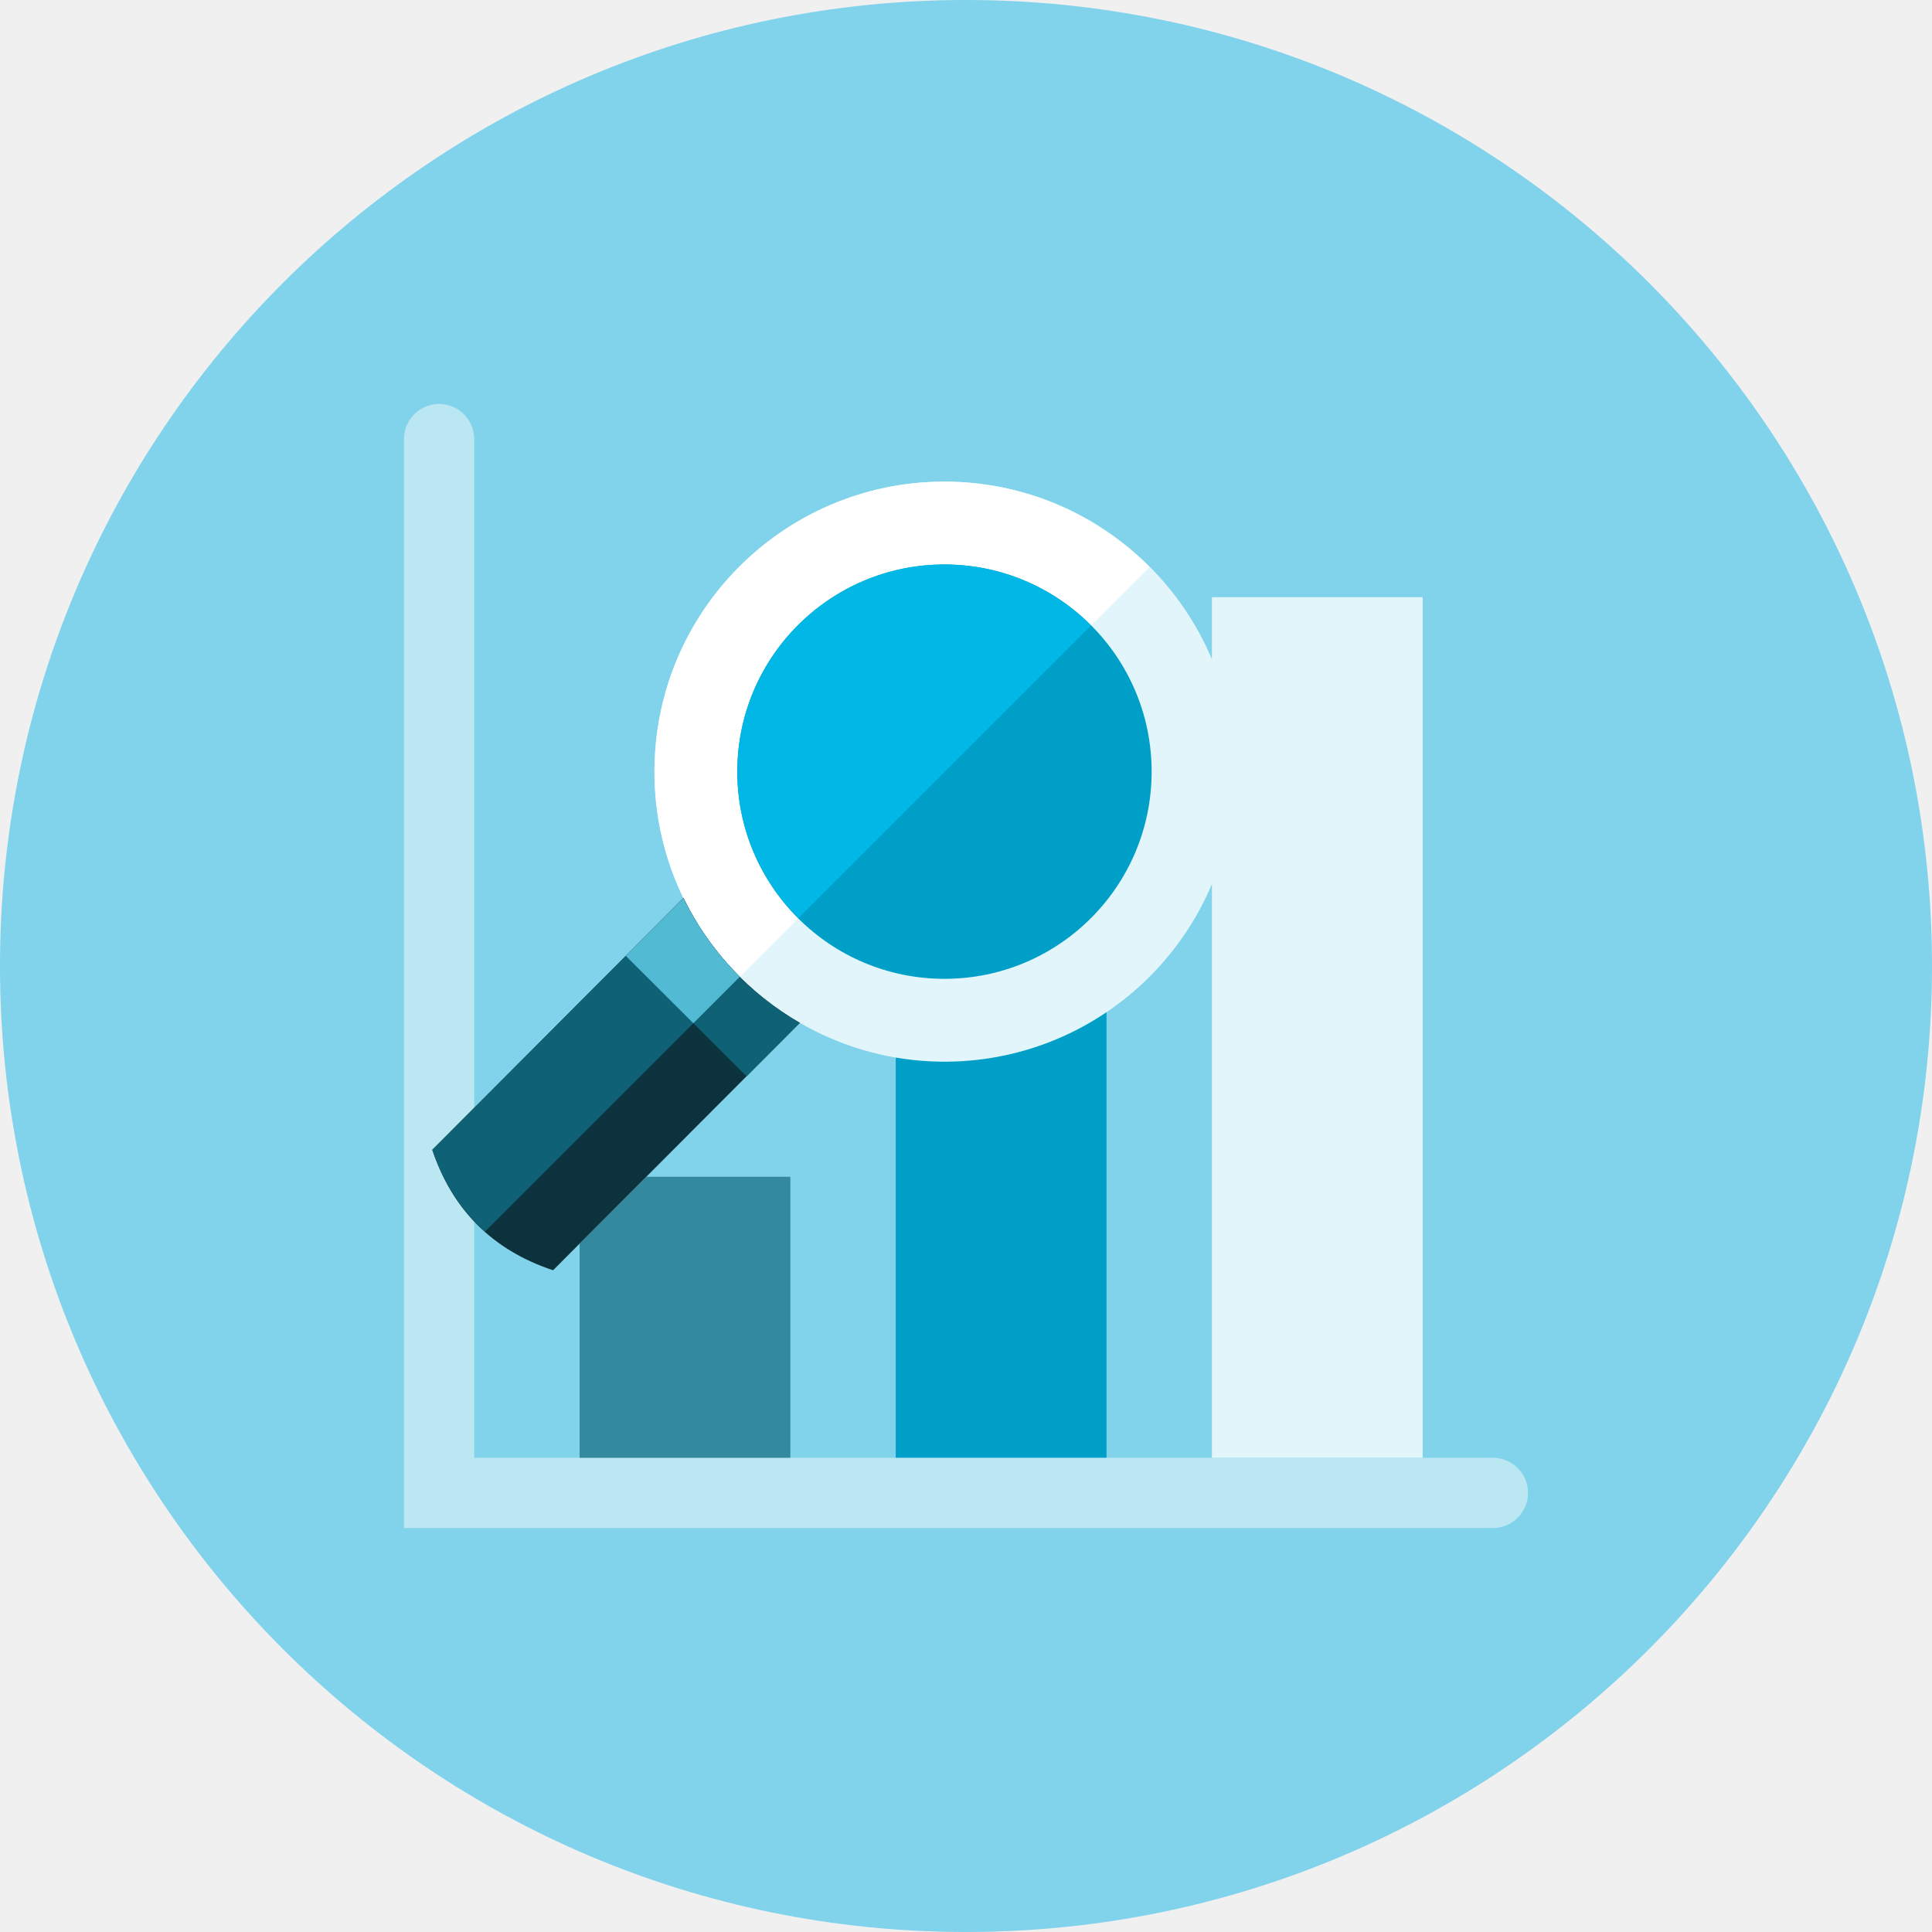
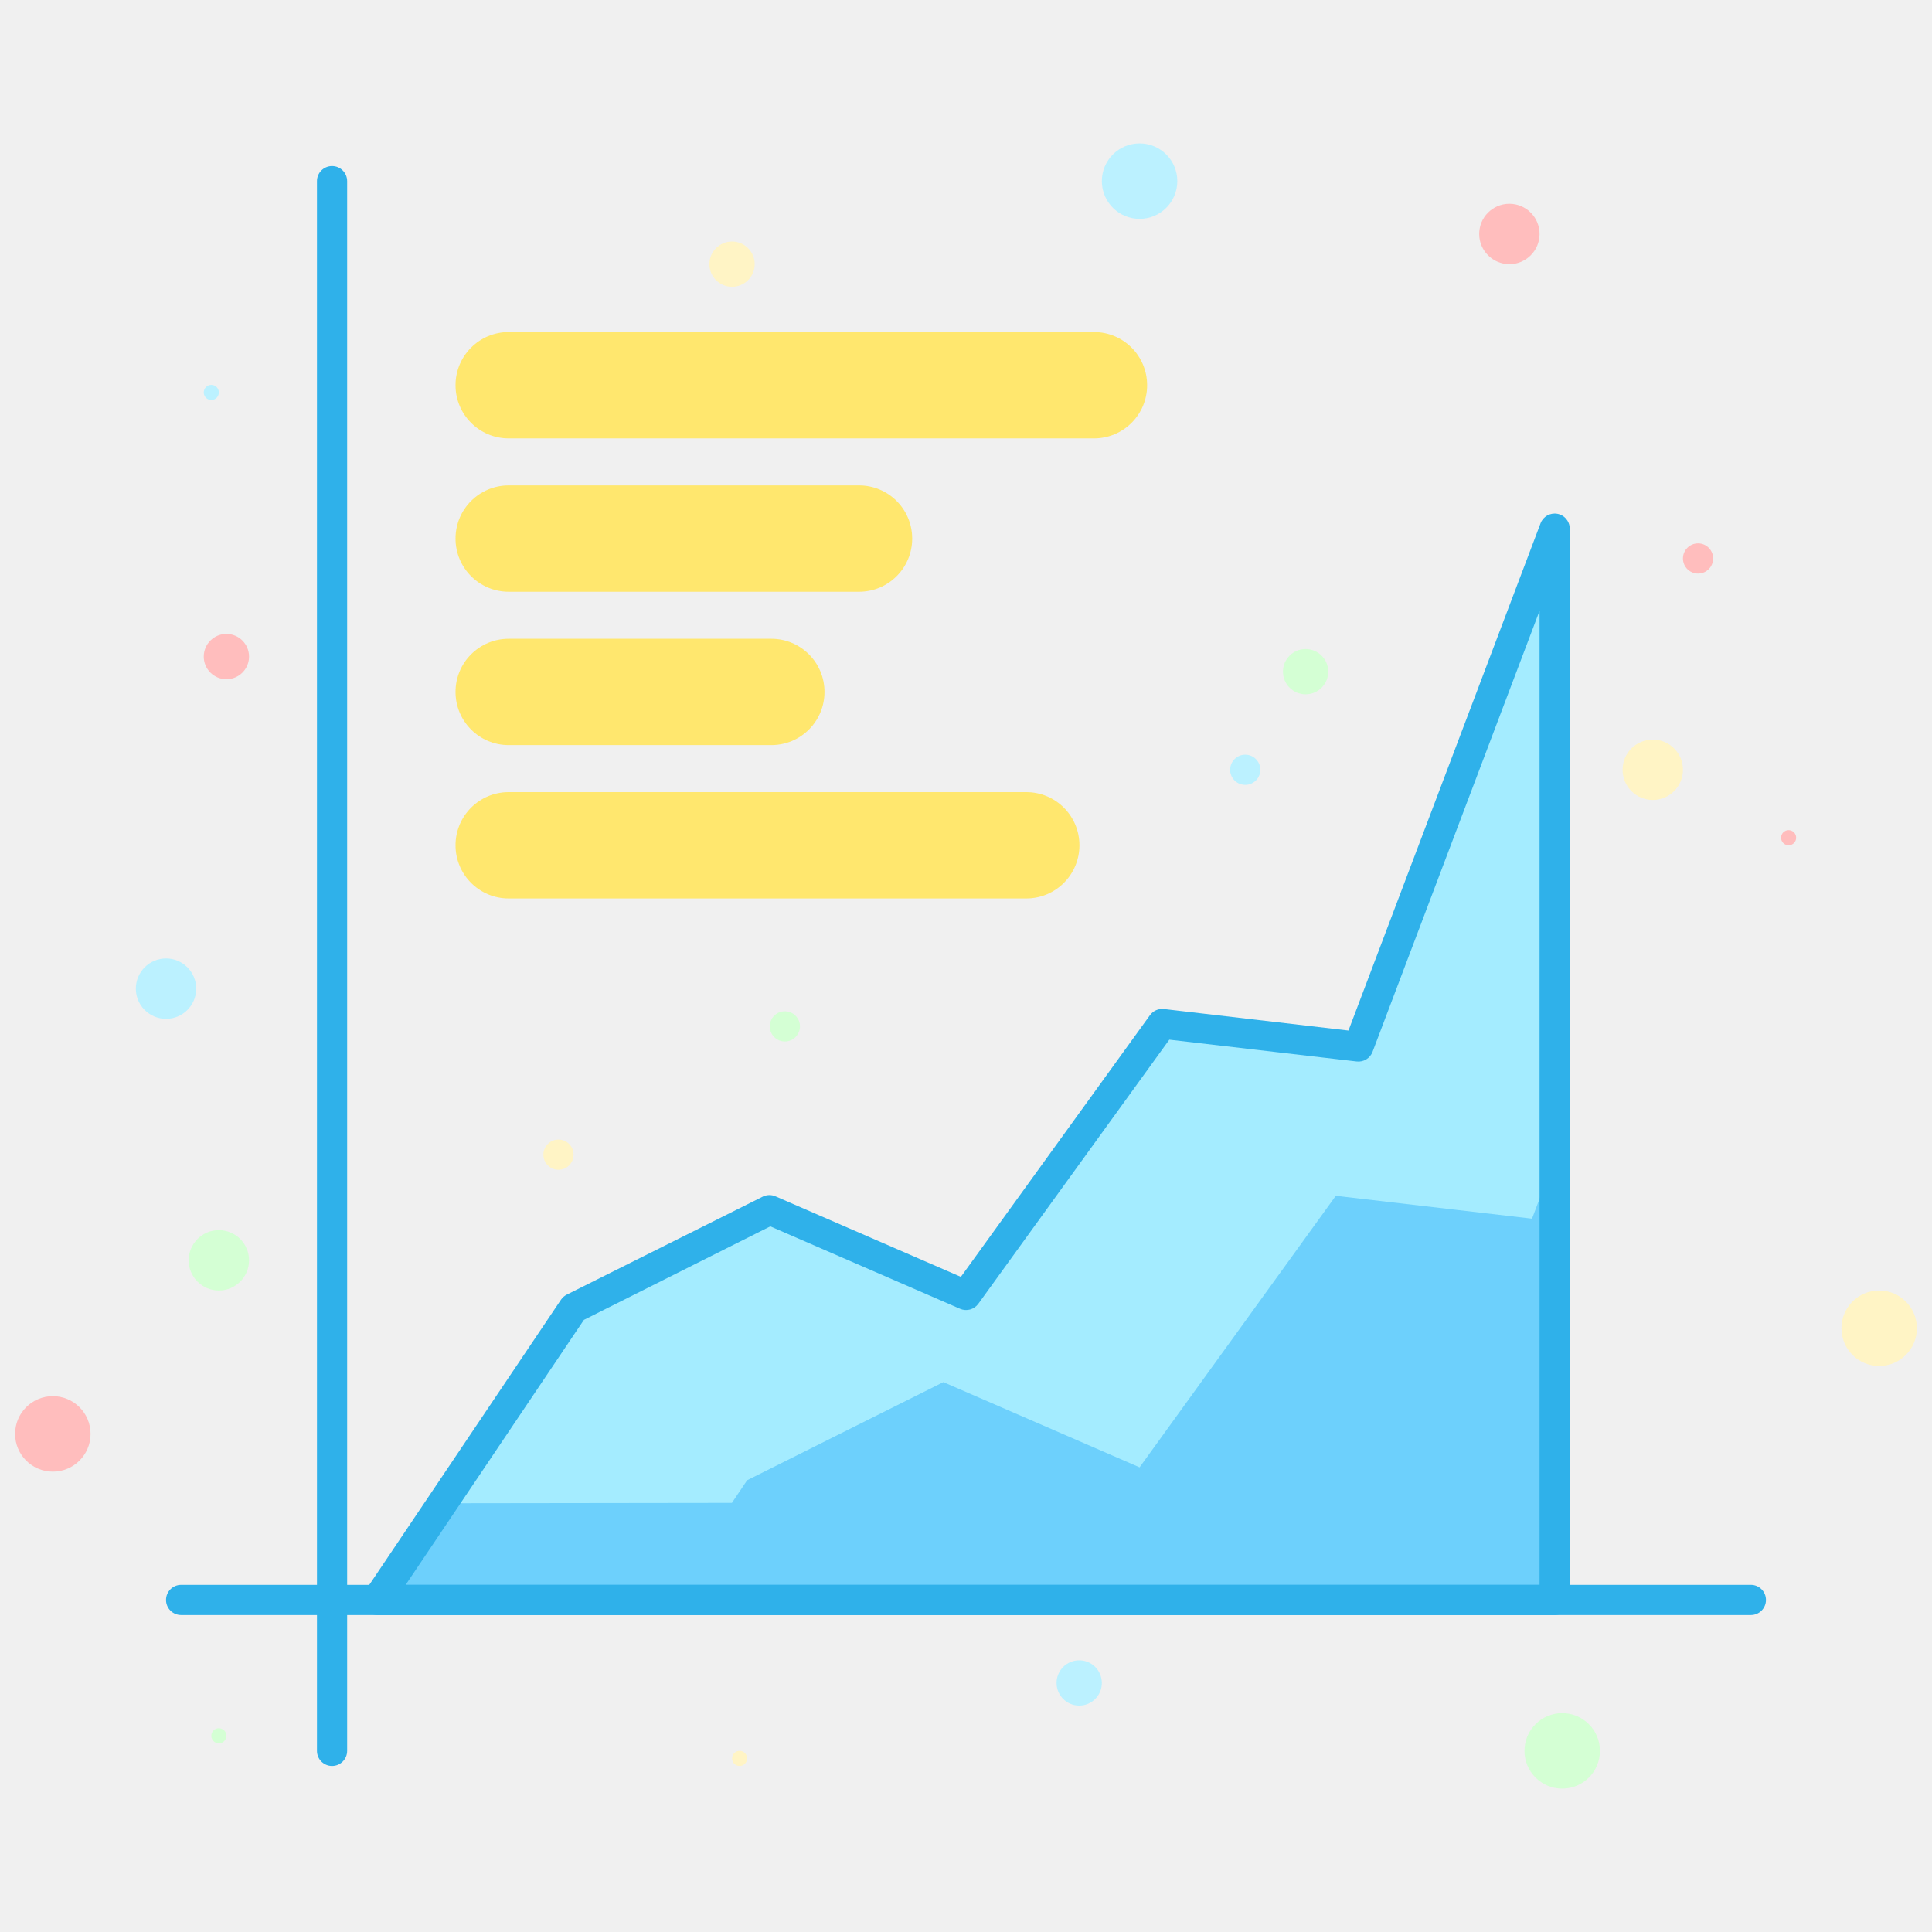
- <svg xmlns="http://www.w3.org/2000/svg" version="1.0" x="0px" y="0px" width="110px" height="110px" viewBox="0 0 110 110" style="enable-background:new 0 0 110 110;" xml:space="preserve">
-   <g id="Artboard" style="display:none;">
-     <rect x="-587.5" y="-42.5" style="display:inline;fill:#808080;stroke:#000000;stroke-miterlimit:10;" width="1371" height="326" />
-   </g>
-   <g id="R-Multicolor" style="display:none;">
-     <circle style="display:inline;fill:#25B7D3;" cx="55" cy="55" r="55" />
-     <g style="display:inline;">
-       <path style="fill:#F0F1F1;" d="M27,83V25c0-1.105-0.895-2-2-2s-2,0.895-2,2v62h62c1.105,0,2-0.895,2-2s-0.895-2-2-2H27z" />
-       <rect x="33" y="67" style="fill:#0484AB;" width="12" height="16" />
-       <rect x="51" y="56" style="fill:#0484AB;" width="12" height="27" />
-       <rect x="69" y="34" style="fill:#0484AB;" width="12" height="49" />
-       <path style="fill:#9CE5F4;" d="M70.271,44.665c0.403-9.111-6.655-16.824-15.766-17.227c-9.111-0.403-16.824,6.655-17.227,15.766    c-0.126,2.838,0.474,5.539,1.632,7.927L24.613,65.465c1.15,3.433,3.442,5.72,6.878,6.861l14.051-14.087    c2.22,1.28,4.765,2.072,7.502,2.193C62.155,60.834,69.868,53.776,70.271,44.665z" />
-       <path style="fill:#C9F2F8;" d="M54.505,27.438c-9.111-0.404-16.824,6.655-17.227,15.766c-0.126,2.837,0.474,5.539,1.632,7.927    L24.613,65.465c0.64,1.913,1.649,3.456,2.999,4.657L65.45,32.284C62.633,29.459,58.804,27.628,54.505,27.438z" />
-       <circle style="fill:#40C9E7;" cx="53.775" cy="43.934" r="11.795" />
-       <path style="fill:#6FDAF1;" d="M54.296,32.151c-6.508-0.288-12.017,4.754-12.305,11.261c-0.153,3.448,1.2,6.606,3.465,8.865    l16.661-16.662C60.105,33.596,57.369,32.287,54.296,32.151z" />
-       <path style="fill:#84462D;" d="M38.91,51.131L24.613,65.465c1.15,3.433,3.442,5.72,6.878,6.861l14.051-14.087    C42.674,56.584,40.354,54.106,38.91,51.131z" />
-       <path style="fill:#9C6144;" d="M38.91,51.131L24.613,65.465c0.64,1.913,1.649,3.456,2.999,4.657L42.124,55.61    C40.818,54.31,39.722,52.803,38.91,51.131z" />
-       <path style="fill:#F3B607;" d="M42.506,61.281l3.035-3.043c-2.868-1.654-5.188-4.132-6.631-7.107l-3.282,3.29L42.506,61.281z" />
-       <path style="fill:#FBE158;" d="M38.91,51.131l-3.282,3.29l3.847,3.838l2.648-2.648C40.818,54.31,39.722,52.803,38.91,51.131z" />
-     </g>
-   </g>
-   <g id="Multicolor" style="display:none;">
-     <g style="display:inline;">
-       <path style="fill:#F0F1F1;" d="M27,83V25c0-1.105-0.895-2-2-2s-2,0.895-2,2v62h62c1.105,0,2-0.895,2-2s-0.895-2-2-2H27z" />
-       <rect x="33" y="67" style="fill:#0484AB;" width="12" height="16" />
-       <rect x="51" y="56" style="fill:#0484AB;" width="12" height="27" />
-       <rect x="69" y="34" style="fill:#0484AB;" width="12" height="49" />
-       <path style="fill:#9CE5F4;" d="M70.271,44.665c0.403-9.111-6.655-16.824-15.766-17.227c-9.111-0.403-16.824,6.655-17.227,15.766    c-0.126,2.838,0.474,5.539,1.632,7.927L24.613,65.465c1.15,3.433,3.442,5.72,6.878,6.861l14.051-14.087    c2.22,1.28,4.765,2.072,7.502,2.193C62.155,60.834,69.868,53.776,70.271,44.665z" />
-       <path style="fill:#C9F2F8;" d="M54.505,27.438c-9.111-0.404-16.824,6.655-17.227,15.766c-0.126,2.837,0.474,5.539,1.632,7.927    L24.613,65.465c0.64,1.913,1.649,3.456,2.999,4.657L65.45,32.284C62.633,29.459,58.804,27.628,54.505,27.438z" />
-       <circle style="fill:#40C9E7;" cx="53.775" cy="43.934" r="11.795" />
-       <path style="fill:#6FDAF1;" d="M54.296,32.151c-6.508-0.288-12.017,4.754-12.305,11.261c-0.153,3.448,1.2,6.606,3.465,8.865    l16.661-16.662C60.105,33.596,57.369,32.287,54.296,32.151z" />
-       <path style="fill:#84462D;" d="M38.91,51.131L24.613,65.465c1.15,3.433,3.442,5.72,6.878,6.861l14.051-14.087    C42.674,56.584,40.354,54.106,38.91,51.131z" />
-       <path style="fill:#9C6144;" d="M38.91,51.131L24.613,65.465c0.64,1.913,1.649,3.456,2.999,4.657L42.124,55.61    C40.818,54.31,39.722,52.803,38.91,51.131z" />
-       <path style="fill:#F3B607;" d="M42.506,61.281l3.035-3.043c-2.868-1.654-5.188-4.132-6.631-7.107l-3.282,3.29L42.506,61.281z" />
-       <path style="fill:#FBE158;" d="M38.91,51.131l-3.282,3.29l3.847,3.838l2.648-2.648C40.818,54.31,39.722,52.803,38.91,51.131z" />
-     </g>
-   </g>
-   <g id="Blue" style="display:none;">
-     <g style="display:inline;">
-       <g>
-         <rect x="51" y="57" style="fill:#009FC7;" width="12" height="27" />
-       </g>
-       <g>
-         <path style="fill:#BBE7F2;" d="M27,83V25c0-1.104-0.895-2-2-2c-1.104,0-2,0.896-2,2v62h62c1.104,0,2-0.896,2-2s-0.896-2-2-2H27z" />
-       </g>
-       <g>
-         <rect x="33" y="67" style="fill:#33899E;" width="12" height="16" />
-       </g>
-       <g>
-         <rect x="69" y="34" style="fill:#E1F5FA;" width="12" height="49" />
-       </g>
-       <g>
-         <path style="fill:#E1F5FA;" d="M70.271,44.665c0.403-9.111-6.655-16.824-15.767-17.227c-9.11-0.404-16.823,6.655-17.227,15.766     c-0.126,2.837,0.474,5.539,1.632,7.927L24.612,65.465c1.15,3.433,3.442,5.72,6.878,6.861l14.051-14.087     c2.22,1.28,4.765,2.072,7.502,2.193C62.155,60.834,69.868,53.776,70.271,44.665z" />
-       </g>
-       <g>
-         <path style="fill:#FFFFFF;" d="M54.505,27.438c-9.11-0.403-16.823,6.655-17.227,15.767c-0.126,2.837,0.474,5.539,1.632,7.927     L24.612,65.465c0.641,1.913,1.649,3.456,3,4.657L65.45,32.284C62.633,29.459,58.805,27.628,54.505,27.438z" />
-       </g>
-       <g>
-         <circle style="fill:#009FC7;" cx="53.774" cy="43.935" r="11.795" />
-       </g>
-       <g>
-         <path style="fill:#00B7E5;" d="M54.296,32.151c-6.508-0.289-12.017,4.753-12.305,11.261c-0.152,3.448,1.2,6.606,3.465,8.865     l16.662-16.662C60.105,33.597,57.369,32.287,54.296,32.151z" />
-       </g>
-       <g>
-         <path style="fill:#0C333D;" d="M38.91,51.131L24.612,65.465c1.15,3.433,3.442,5.72,6.878,6.861l14.051-14.087     C42.674,56.584,40.354,54.106,38.91,51.131z" />
-       </g>
-       <g>
-         <path style="fill:#0F6175;" d="M38.91,51.131L24.612,65.465c0.641,1.913,1.649,3.456,3,4.657L42.124,55.61     C40.817,54.311,39.722,52.803,38.91,51.131z" />
-       </g>
-       <g>
-         <path style="fill:#0F6175;" d="M42.507,61.281l3.035-3.043c-2.868-1.654-5.188-4.132-6.631-7.107l-3.282,3.29L42.507,61.281z" />
-       </g>
-       <g>
-         <path style="fill:#53BAD4;" d="M38.91,51.131l-3.282,3.29l3.847,3.837l2.648-2.648C40.817,54.311,39.722,52.803,38.91,51.131z" />
-       </g>
-     </g>
-   </g>
-   <g id="R-Blue">
-     <g>
-       <circle style="fill:#81D2EB;" cx="55" cy="55" r="55" />
-     </g>
-     <g>
-       <g>
-         <rect x="51" y="57" style="fill:#009FC7;" width="12" height="27" />
-       </g>
-       <g>
-         <path style="fill:#BBE7F2;" d="M27,83V25c0-1.104-0.895-2-2-2c-1.104,0-2,0.896-2,2v62h62c1.104,0,2-0.896,2-2s-0.896-2-2-2H27z" />
-       </g>
-       <g>
-         <rect x="33" y="67" style="fill:#33899E;" width="12" height="16" />
-       </g>
-       <g>
-         <rect x="69" y="34" style="fill:#E1F5FA;" width="12" height="49" />
-       </g>
-       <g>
-         <path style="fill:#E1F5FA;" d="M70.271,44.665c0.403-9.111-6.655-16.824-15.767-17.227c-9.11-0.404-16.823,6.655-17.227,15.766     c-0.126,2.837,0.474,5.539,1.632,7.927L24.612,65.465c1.15,3.433,3.442,5.72,6.878,6.861l14.051-14.087     c2.22,1.28,4.765,2.072,7.502,2.193C62.155,60.834,69.868,53.776,70.271,44.665z" />
-       </g>
-       <g>
-         <path style="fill:#FFFFFF;" d="M54.505,27.438c-9.11-0.403-16.823,6.655-17.227,15.767c-0.126,2.837,0.474,5.539,1.632,7.927     L24.612,65.465c0.641,1.913,1.649,3.456,3,4.657L65.45,32.284C62.633,29.459,58.805,27.628,54.505,27.438z" />
-       </g>
-       <g>
-         <circle style="fill:#009FC7;" cx="53.774" cy="43.935" r="11.795" />
-       </g>
-       <g>
-         <path style="fill:#00B7E5;" d="M54.296,32.151c-6.508-0.289-12.017,4.753-12.305,11.261c-0.152,3.448,1.2,6.606,3.465,8.865     l16.662-16.662C60.105,33.597,57.369,32.287,54.296,32.151z" />
-       </g>
-       <g>
-         <path style="fill:#0C333D;" d="M38.91,51.131L24.612,65.465c1.15,3.433,3.442,5.72,6.878,6.861l14.051-14.087     C42.674,56.584,40.354,54.106,38.91,51.131z" />
-       </g>
-       <g>
-         <path style="fill:#0F6175;" d="M38.91,51.131L24.612,65.465c0.641,1.913,1.649,3.456,3,4.657L42.124,55.61     C40.817,54.311,39.722,52.803,38.91,51.131z" />
-       </g>
-       <g>
-         <path style="fill:#0F6175;" d="M42.507,61.281l3.035-3.043c-2.868-1.654-5.188-4.132-6.631-7.107l-3.282,3.29L42.507,61.281z" />
-       </g>
-       <g>
-         <path style="fill:#53BAD4;" d="M38.91,51.131l-3.282,3.29l3.847,3.837l2.648-2.648C40.817,54.311,39.722,52.803,38.91,51.131z" />
-       </g>
-     </g>
-   </g>
-   <g id="Green" style="display:none;">
-     <g style="display:inline;">
-       <g>
-         <rect x="51" y="57" style="fill:#00B8A5;" width="12" height="27" />
-       </g>
-       <g>
-         <path style="fill:#AAF0E9;" d="M27,83V25c0-1.104-0.895-2-2-2c-1.104,0-2,0.896-2,2v62h62c1.104,0,2-0.896,2-2s-0.896-2-2-2H27z" />
-       </g>
-       <g>
-         <rect x="33" y="67" style="fill:#3E948B;" width="12" height="16" />
-       </g>
-       <g>
-         <rect x="69" y="34" style="fill:#D7FCF9;" width="12" height="49" />
-       </g>
-       <g>
-         <path style="fill:#D7FCF9;" d="M70.271,44.665c0.403-9.111-6.655-16.824-15.767-17.227c-9.11-0.404-16.823,6.655-17.227,15.766     c-0.126,2.837,0.474,5.539,1.632,7.927L24.612,65.465c1.15,3.433,3.442,5.72,6.878,6.861l14.051-14.087     c2.22,1.28,4.765,2.072,7.502,2.193C62.155,60.834,69.868,53.776,70.271,44.665z" />
-       </g>
-       <g>
-         <path style="fill:#FFFFFF;" d="M54.505,27.438c-9.11-0.403-16.823,6.655-17.227,15.767c-0.126,2.837,0.474,5.539,1.632,7.927     L24.612,65.465c0.641,1.913,1.649,3.456,3,4.657L65.45,32.284C62.633,29.459,58.805,27.628,54.505,27.438z" />
-       </g>
-       <g>
-         <circle style="fill:#00B8A5;" cx="53.774" cy="43.935" r="11.795" />
-       </g>
-       <g>
-         <path style="fill:#00D6C1;" d="M54.296,32.151c-6.508-0.289-12.017,4.753-12.305,11.261c-0.152,3.448,1.2,6.606,3.465,8.865     l16.662-16.662C60.105,33.597,57.369,32.287,54.296,32.151z" />
-       </g>
-       <g>
-         <path style="fill:#0A3631;" d="M38.91,51.131L24.612,65.465c1.15,3.433,3.442,5.72,6.878,6.861l14.051-14.087     C42.674,56.584,40.354,54.106,38.91,51.131z" />
-       </g>
-       <g>
-         <path style="fill:#14635B;" d="M38.91,51.131L24.612,65.465c0.641,1.913,1.649,3.456,3,4.657L42.124,55.61     C40.817,54.311,39.722,52.803,38.91,51.131z" />
-       </g>
-       <g>
-         <path style="fill:#14635B;" d="M42.507,61.281l3.035-3.043c-2.868-1.654-5.188-4.132-6.631-7.107l-3.282,3.29L42.507,61.281z" />
-       </g>
-       <g>
-         <path style="fill:#5DCFC3;" d="M38.91,51.131l-3.282,3.29l3.847,3.837l2.648-2.648C40.817,54.311,39.722,52.803,38.91,51.131z" />
-       </g>
-     </g>
-   </g>
-   <g id="R-Green" style="display:none;">
-     <g style="display:inline;">
-       <circle style="fill:#87E0C8;" cx="55" cy="55" r="55" />
-     </g>
-     <g style="display:inline;">
-       <g>
-         <rect x="51" y="57" style="fill:#00B8A5;" width="12" height="27" />
-       </g>
-       <g>
-         <path style="fill:#AAF0E9;" d="M27,83V25c0-1.104-0.896-2-2-2s-2,0.896-2,2v62h62c1.104,0,2-0.896,2-2s-0.896-2-2-2H27z" />
-       </g>
-       <g>
-         <rect x="33" y="67" style="fill:#3E948B;" width="12" height="16" />
-       </g>
-       <g>
-         <rect x="69" y="34" style="fill:#D7FCF9;" width="12" height="49" />
-       </g>
-       <g>
-         <path style="fill:#D7FCF9;" d="M70.271,44.665c0.403-9.111-6.655-16.824-15.767-17.227c-9.11-0.404-16.823,6.655-17.227,15.766     c-0.126,2.837,0.474,5.539,1.632,7.927L24.612,65.465c1.15,3.433,3.442,5.72,6.878,6.861l14.051-14.087     c2.22,1.28,4.765,2.072,7.502,2.193C62.155,60.834,69.868,53.776,70.271,44.665z" />
-       </g>
-       <g>
-         <path style="fill:#FFFFFF;" d="M54.505,27.438c-9.11-0.403-16.823,6.655-17.227,15.767c-0.126,2.837,0.474,5.539,1.632,7.927     L24.612,65.465c0.641,1.913,1.649,3.456,2.999,4.657L65.45,32.284C62.633,29.459,58.805,27.628,54.505,27.438z" />
-       </g>
-       <g>
-         <circle style="fill:#00B8A5;" cx="53.774" cy="43.935" r="11.795" />
-       </g>
-       <g>
-         <path style="fill:#00D6C1;" d="M54.296,32.151c-6.508-0.289-12.017,4.753-12.305,11.261c-0.152,3.448,1.2,6.606,3.465,8.865     l16.662-16.662C60.105,33.597,57.369,32.287,54.296,32.151z" />
-       </g>
-       <g>
-         <path style="fill:#0A3631;" d="M38.91,51.131L24.612,65.465c1.15,3.433,3.442,5.72,6.878,6.861l14.051-14.087     C42.674,56.584,40.354,54.106,38.91,51.131z" />
-       </g>
-       <g>
-         <path style="fill:#14635B;" d="M38.91,51.131L24.612,65.465c0.641,1.913,1.649,3.456,2.999,4.657L42.124,55.61     C40.817,54.311,39.722,52.803,38.91,51.131z" />
-       </g>
-       <g>
-         <path style="fill:#14635B;" d="M42.507,61.281l3.035-3.043c-2.868-1.654-5.188-4.132-6.631-7.107l-3.282,3.29L42.507,61.281z" />
-       </g>
-       <g>
-         <path style="fill:#5DCFC3;" d="M38.91,51.131l-3.282,3.29l3.847,3.837l2.648-2.648C40.817,54.311,39.722,52.803,38.91,51.131z" />
-       </g>
-     </g>
-   </g>
-   <g id="Red" style="display:none;">
-     <g style="display:inline;">
-       <g>
-         <rect x="51" y="57" style="fill:#E54B44;" width="12" height="27" />
-       </g>
-       <g>
-         <path style="fill:#FFD7D4;" d="M27,83V25c0-1.104-0.896-2-2-2s-2,0.896-2,2v62h62c1.104,0,2-0.896,2-2s-0.896-2-2-2H27z" />
-       </g>
-       <g>
-         <rect x="33" y="67" style="fill:#B84E44;" width="12" height="16" />
-       </g>
-       <g>
-         <rect x="69" y="34" style="fill:#FFEFED;" width="12" height="49" />
-       </g>
-       <g>
-         <path style="fill:#FFEFED;" d="M70.271,44.665c0.403-9.111-6.655-16.824-15.767-17.227c-9.11-0.404-16.823,6.655-17.227,15.766     c-0.126,2.837,0.474,5.539,1.632,7.927L24.612,65.465c1.15,3.433,3.442,5.72,6.878,6.861l14.051-14.087     c2.22,1.28,4.765,2.072,7.502,2.193C62.155,60.834,69.868,53.776,70.271,44.665z" />
-       </g>
-       <g>
-         <path style="fill:#FFFFFF;" d="M54.505,27.438c-9.11-0.403-16.823,6.655-17.227,15.767c-0.126,2.837,0.474,5.539,1.632,7.927     L24.612,65.465c0.641,1.913,1.649,3.456,2.999,4.657L65.45,32.284C62.633,29.459,58.805,27.628,54.505,27.438z" />
-       </g>
-       <g>
-         <circle style="fill:#E54B44;" cx="53.774" cy="43.935" r="11.795" />
-       </g>
-       <g>
-         <path style="fill:#FF6C5E;" d="M54.296,32.151c-6.508-0.289-12.017,4.753-12.305,11.261c-0.152,3.448,1.2,6.606,3.465,8.865     l16.662-16.662C60.105,33.597,57.369,32.287,54.296,32.151z" />
-       </g>
-       <g>
-         <path style="fill:#4A1410;" d="M38.91,51.131L24.612,65.465c1.15,3.433,3.442,5.72,6.878,6.861l14.051-14.087     C42.674,56.584,40.354,54.106,38.91,51.131z" />
-       </g>
-       <g>
-         <path style="fill:#7D261E;" d="M38.91,51.131L24.612,65.465c0.641,1.913,1.649,3.456,2.999,4.657L42.124,55.61     C40.817,54.311,39.722,52.803,38.91,51.131z" />
-       </g>
-       <g>
-         <path style="fill:#7D261E;" d="M42.507,61.281l3.035-3.043c-2.868-1.654-5.188-4.132-6.631-7.107l-3.282,3.29L42.507,61.281z" />
-       </g>
-       <g>
-         <path style="fill:#E8A099;" d="M38.91,51.131l-3.282,3.29l3.847,3.837l2.648-2.648C40.817,54.311,39.722,52.803,38.91,51.131z" />
-       </g>
-     </g>
-   </g>
-   <g id="R-Red" style="display:none;">
-     <g style="display:inline;">
-       <circle style="fill:#FABBAF;" cx="55" cy="55" r="55" />
-     </g>
-     <g style="display:inline;">
-       <g>
-         <rect x="51" y="57" style="fill:#E54B44;" width="12" height="27" />
-       </g>
-       <g>
-         <path style="fill:#FFD7D4;" d="M27,83V25c0-1.104-0.895-2-2-2c-1.104,0-2,0.896-2,2v62h62c1.104,0,2-0.896,2-2s-0.896-2-2-2H27z" />
-       </g>
-       <g>
-         <rect x="33" y="67" style="fill:#B84E44;" width="12" height="16" />
-       </g>
-       <g>
-         <rect x="69" y="34" style="fill:#FFEFED;" width="12" height="49" />
-       </g>
-       <g>
-         <path style="fill:#FFEFED;" d="M70.271,44.665c0.403-9.111-6.655-16.824-15.767-17.227c-9.11-0.404-16.823,6.655-17.227,15.766     c-0.126,2.837,0.474,5.539,1.632,7.927L24.612,65.465c1.15,3.433,3.442,5.72,6.878,6.861l14.051-14.087     c2.22,1.28,4.765,2.072,7.502,2.193C62.155,60.834,69.868,53.776,70.271,44.665z" />
-       </g>
-       <g>
-         <path style="fill:#FFFFFF;" d="M54.505,27.438c-9.11-0.403-16.823,6.655-17.227,15.767c-0.126,2.837,0.474,5.539,1.632,7.927     L24.612,65.465c0.641,1.913,1.649,3.456,3,4.657L65.45,32.284C62.633,29.459,58.805,27.628,54.505,27.438z" />
-       </g>
-       <g>
-         <circle style="fill:#E54B44;" cx="53.774" cy="43.935" r="11.795" />
-       </g>
-       <g>
-         <path style="fill:#FF6C5E;" d="M54.296,32.151c-6.508-0.289-12.017,4.753-12.305,11.261c-0.152,3.448,1.2,6.606,3.465,8.865     l16.662-16.662C60.105,33.597,57.369,32.287,54.296,32.151z" />
-       </g>
-       <g>
-         <path style="fill:#4A1410;" d="M38.91,51.131L24.612,65.465c1.15,3.433,3.442,5.72,6.878,6.861l14.051-14.087     C42.674,56.584,40.354,54.106,38.91,51.131z" />
-       </g>
-       <g>
-         <path style="fill:#7D261E;" d="M38.91,51.131L24.612,65.465c0.641,1.913,1.649,3.456,3,4.657L42.124,55.61     C40.817,54.311,39.722,52.803,38.91,51.131z" />
-       </g>
-       <g>
-         <path style="fill:#7D261E;" d="M42.507,61.281l3.035-3.043c-2.868-1.654-5.188-4.132-6.631-7.107l-3.282,3.29L42.507,61.281z" />
-       </g>
-       <g>
-         <path style="fill:#E8A099;" d="M38.91,51.131l-3.282,3.29l3.847,3.837l2.648-2.648C40.817,54.311,39.722,52.803,38.91,51.131z" />
-       </g>
-     </g>
-   </g>
-   <g id="Yellow" style="display:none;">
-     <g style="display:inline;">
-       <g>
-         <rect x="51" y="57" style="fill:#FA9200;" width="12" height="27" />
-       </g>
-       <g>
-         <path style="fill:#FFE9A1;" d="M27,83V25c0-1.104-0.895-2-2-2c-1.104,0-2,0.896-2,2v62h62c1.104,0,2-0.896,2-2s-0.896-2-2-2H27z" />
-       </g>
-       <g>
-         <rect x="33" y="67" style="fill:#947615;" width="12" height="16" />
-       </g>
-       <g>
-         <rect x="69" y="34" style="fill:#FFF5D9;" width="12" height="49" />
-       </g>
-       <g>
-         <path style="fill:#FFF5D9;" d="M70.271,44.665c0.403-9.111-6.655-16.824-15.767-17.227c-9.11-0.404-16.823,6.655-17.227,15.766     c-0.126,2.837,0.474,5.539,1.632,7.927L24.612,65.465c1.15,3.433,3.442,5.72,6.878,6.861l14.051-14.087     c2.22,1.28,4.765,2.072,7.502,2.193C62.155,60.834,69.868,53.776,70.271,44.665z" />
-       </g>
-       <g>
-         <path style="fill:#FFFFFF;" d="M54.505,27.438c-9.11-0.403-16.823,6.655-17.227,15.767c-0.126,2.837,0.474,5.539,1.632,7.927     L24.612,65.465c0.641,1.913,1.649,3.456,3,4.657L65.45,32.284C62.633,29.459,58.805,27.628,54.505,27.438z" />
-       </g>
-       <g>
-         <circle style="fill:#FA9200;" cx="53.774" cy="43.935" r="11.795" />
-       </g>
-       <g>
-         <path style="fill:#FFAA00;" d="M54.296,32.151c-6.508-0.289-12.017,4.753-12.305,11.261c-0.152,3.448,1.2,6.606,3.465,8.865     l16.662-16.662C60.105,33.597,57.369,32.287,54.296,32.151z" />
-       </g>
-       <g>
-         <path style="fill:#3D320C;" d="M38.91,51.131L24.612,65.465c1.15,3.433,3.442,5.72,6.878,6.861l14.051-14.087     C42.674,56.584,40.354,54.106,38.91,51.131z" />
-       </g>
-       <g>
-         <path style="fill:#66510D;" d="M38.91,51.131L24.612,65.465c0.641,1.913,1.649,3.456,3,4.657L42.124,55.61     C40.817,54.311,39.722,52.803,38.91,51.131z" />
-       </g>
-       <g>
-         <path style="fill:#66510D;" d="M42.507,61.281l3.035-3.043c-2.868-1.654-5.188-4.132-6.631-7.107l-3.282,3.29L42.507,61.281z" />
-       </g>
-       <g>
-         <path style="fill:#F5C43D;" d="M38.91,51.131l-3.282,3.29l3.847,3.837l2.648-2.648C40.817,54.311,39.722,52.803,38.91,51.131z" />
-       </g>
-     </g>
-   </g>
-   <g id="R-Yellow" style="display:none;">
-     <g style="display:inline;">
-       <circle style="fill:#FFD75E;" cx="55" cy="55" r="55" />
-     </g>
-     <g style="display:inline;">
-       <g>
-         <rect x="51" y="57" style="fill:#FA9200;" width="12" height="27" />
-       </g>
-       <g>
-         <path style="fill:#FFE9A1;" d="M27,83V25c0-1.104-0.895-2-2-2c-1.104,0-2,0.896-2,2v62h62c1.104,0,2-0.896,2-2s-0.896-2-2-2H27z" />
-       </g>
-       <g>
-         <rect x="33" y="67" style="fill:#947615;" width="12" height="16" />
-       </g>
-       <g>
-         <rect x="69" y="34" style="fill:#FFF5D9;" width="12" height="49" />
-       </g>
-       <g>
-         <path style="fill:#FFF5D9;" d="M70.271,44.665c0.403-9.111-6.655-16.824-15.767-17.227c-9.11-0.404-16.823,6.655-17.227,15.766     c-0.126,2.837,0.474,5.539,1.632,7.927L24.612,65.465c1.15,3.433,3.442,5.72,6.878,6.861l14.051-14.087     c2.22,1.28,4.765,2.072,7.502,2.193C62.155,60.834,69.868,53.776,70.271,44.665z" />
-       </g>
-       <g>
-         <path style="fill:#FFFFFF;" d="M54.505,27.438c-9.11-0.403-16.823,6.655-17.227,15.767c-0.126,2.837,0.474,5.539,1.632,7.927     L24.612,65.465c0.641,1.913,1.649,3.456,3,4.657L65.45,32.284C62.633,29.459,58.805,27.628,54.505,27.438z" />
-       </g>
-       <g>
-         <circle style="fill:#FA9200;" cx="53.774" cy="43.935" r="11.795" />
-       </g>
-       <g>
-         <path style="fill:#FFAA00;" d="M54.296,32.151c-6.508-0.289-12.017,4.753-12.305,11.261c-0.152,3.448,1.2,6.606,3.465,8.865     l16.662-16.662C60.105,33.597,57.369,32.287,54.296,32.151z" />
-       </g>
-       <g>
-         <path style="fill:#3D320C;" d="M38.91,51.131L24.612,65.465c1.15,3.433,3.442,5.72,6.878,6.861l14.051-14.087     C42.674,56.584,40.354,54.106,38.91,51.131z" />
-       </g>
-       <g>
-         <path style="fill:#66510D;" d="M38.91,51.131L24.612,65.465c0.641,1.913,1.649,3.456,3,4.657L42.124,55.61     C40.817,54.311,39.722,52.803,38.91,51.131z" />
-       </g>
-       <g>
-         <path style="fill:#66510D;" d="M42.507,61.281l3.035-3.043c-2.868-1.654-5.188-4.132-6.631-7.107l-3.282,3.29L42.507,61.281z" />
-       </g>
-       <g>
-         <path style="fill:#F5C43D;" d="M38.91,51.131l-3.282,3.29l3.847,3.837l2.648-2.648C40.817,54.311,39.722,52.803,38.91,51.131z" />
-       </g>
-     </g>
+ <svg xmlns="http://www.w3.org/2000/svg" viewBox="0 0 256 256">
+   <defs>
+     <style>.cls-1{fill:#ffe76e;}.cls-2{fill:#2fb1ea;}.cls-3{fill:#6dd0fc;}.cls-4{fill:#a4ecff;}.cls-5{fill:#d4ffd4;}.cls-6{fill:#ffbdbd;}.cls-7{fill:#bbf1ff;}.cls-8{fill:#fff4c5;}</style>
+   </defs>
+   <g id="Layer_2" data-name="Layer 2">
+     <rect class="cls-1" x="99.14" y="5.22" width="14.09" height="91.64" rx="7.04" ry="7.04" transform="translate(157.22 -55.14) rotate(90)" />
+     <rect class="cls-1" x="83.57" y="41.11" width="14.09" height="60.51" rx="7.04" ry="7.04" transform="translate(161.98 -19.25) rotate(90)" />
+     <rect class="cls-1" x="77.76" y="67.24" width="14.09" height="48.89" rx="7.04" ry="7.04" transform="translate(176.49 6.88) rotate(90)" />
+     <rect class="cls-1" x="94.65" y="70.67" width="14.09" height="82.67" rx="7.04" ry="7.04" transform="translate(213.7 10.31) rotate(90)" />
+     <path class="cls-2" d="M44,234a2,2,0,0,1-2-2V24a2,2,0,0,1,4,0V232A2,2,0,0,1,44,234Z" />
+     <polygon class="cls-3" points="50 212 76 173.33 102 160.33 128 171.62 154 135.64 180 138.67 206 70 206 212 50 212" />
+     <polygon class="cls-4" points="125 183.14 151 194.43 177 158.45 203 161.48 206 153.55 206 70 180 138.67 154 135.64 128 171.62 102 160.33 76 173.33 58.61 199.19 96.98 199.14 99 196.14 125 183.14" />
+     <path class="cls-2" d="M206,214H50a2,2,0,0,1-1.66-3.12l26-38.67a2,2,0,0,1,.77-.67l26-13a2,2,0,0,1,1.69,0l24.52,10.65,25.06-34.68a2,2,0,0,1,1.85-.81l24.45,2.85,25.45-67.21A2,2,0,0,1,208,70V212A2,2,0,0,1,206,214ZM53.75,210H204V80.93l-22.13,58.44a2,2,0,0,1-2.1,1.28l-24.83-2.89-25.31,35a2,2,0,0,1-2.42.66l-25.14-10.92L77.37,174.89Z" />
+     <path class="cls-2" d="M232,214H24a2,2,0,0,1,0-4H232a2,2,0,0,1,0,4Z" />
+     <circle class="cls-5" cx="207" cy="232" r="5" />
+     <circle class="cls-5" cx="29" cy="167" r="4" />
+     <circle class="cls-5" cx="173" cy="89" r="3" />
+     <circle class="cls-5" cx="104" cy="136" r="2" />
+     <circle class="cls-5" cx="29" cy="230" r="1" />
+     <circle class="cls-6" cx="7" cy="190" r="5" />
+     <circle class="cls-6" cx="200" cy="31" r="4" />
+     <circle class="cls-6" cx="30" cy="87" r="3" />
+     <circle class="cls-6" cx="225" cy="74" r="2" />
+     <circle class="cls-6" cx="237" cy="111" r="1" />
+     <circle class="cls-7" cx="151" cy="24" r="5" />
+     <circle class="cls-7" cx="22" cy="131" r="4" />
+     <circle class="cls-7" cx="143" cy="223" r="3" />
+     <circle class="cls-7" cx="165" cy="102" r="2" />
+     <circle class="cls-7" cx="28" cy="52" r="1" />
+     <circle class="cls-8" cx="249" cy="176" r="5" />
+     <circle class="cls-8" cx="219" cy="102" r="4" />
+     <circle class="cls-8" cx="97" cy="35" r="3" />
+     <circle class="cls-8" cx="74" cy="153" r="2" />
+     <circle class="cls-8" cx="98" cy="233" r="1" />
  </g>
</svg>
